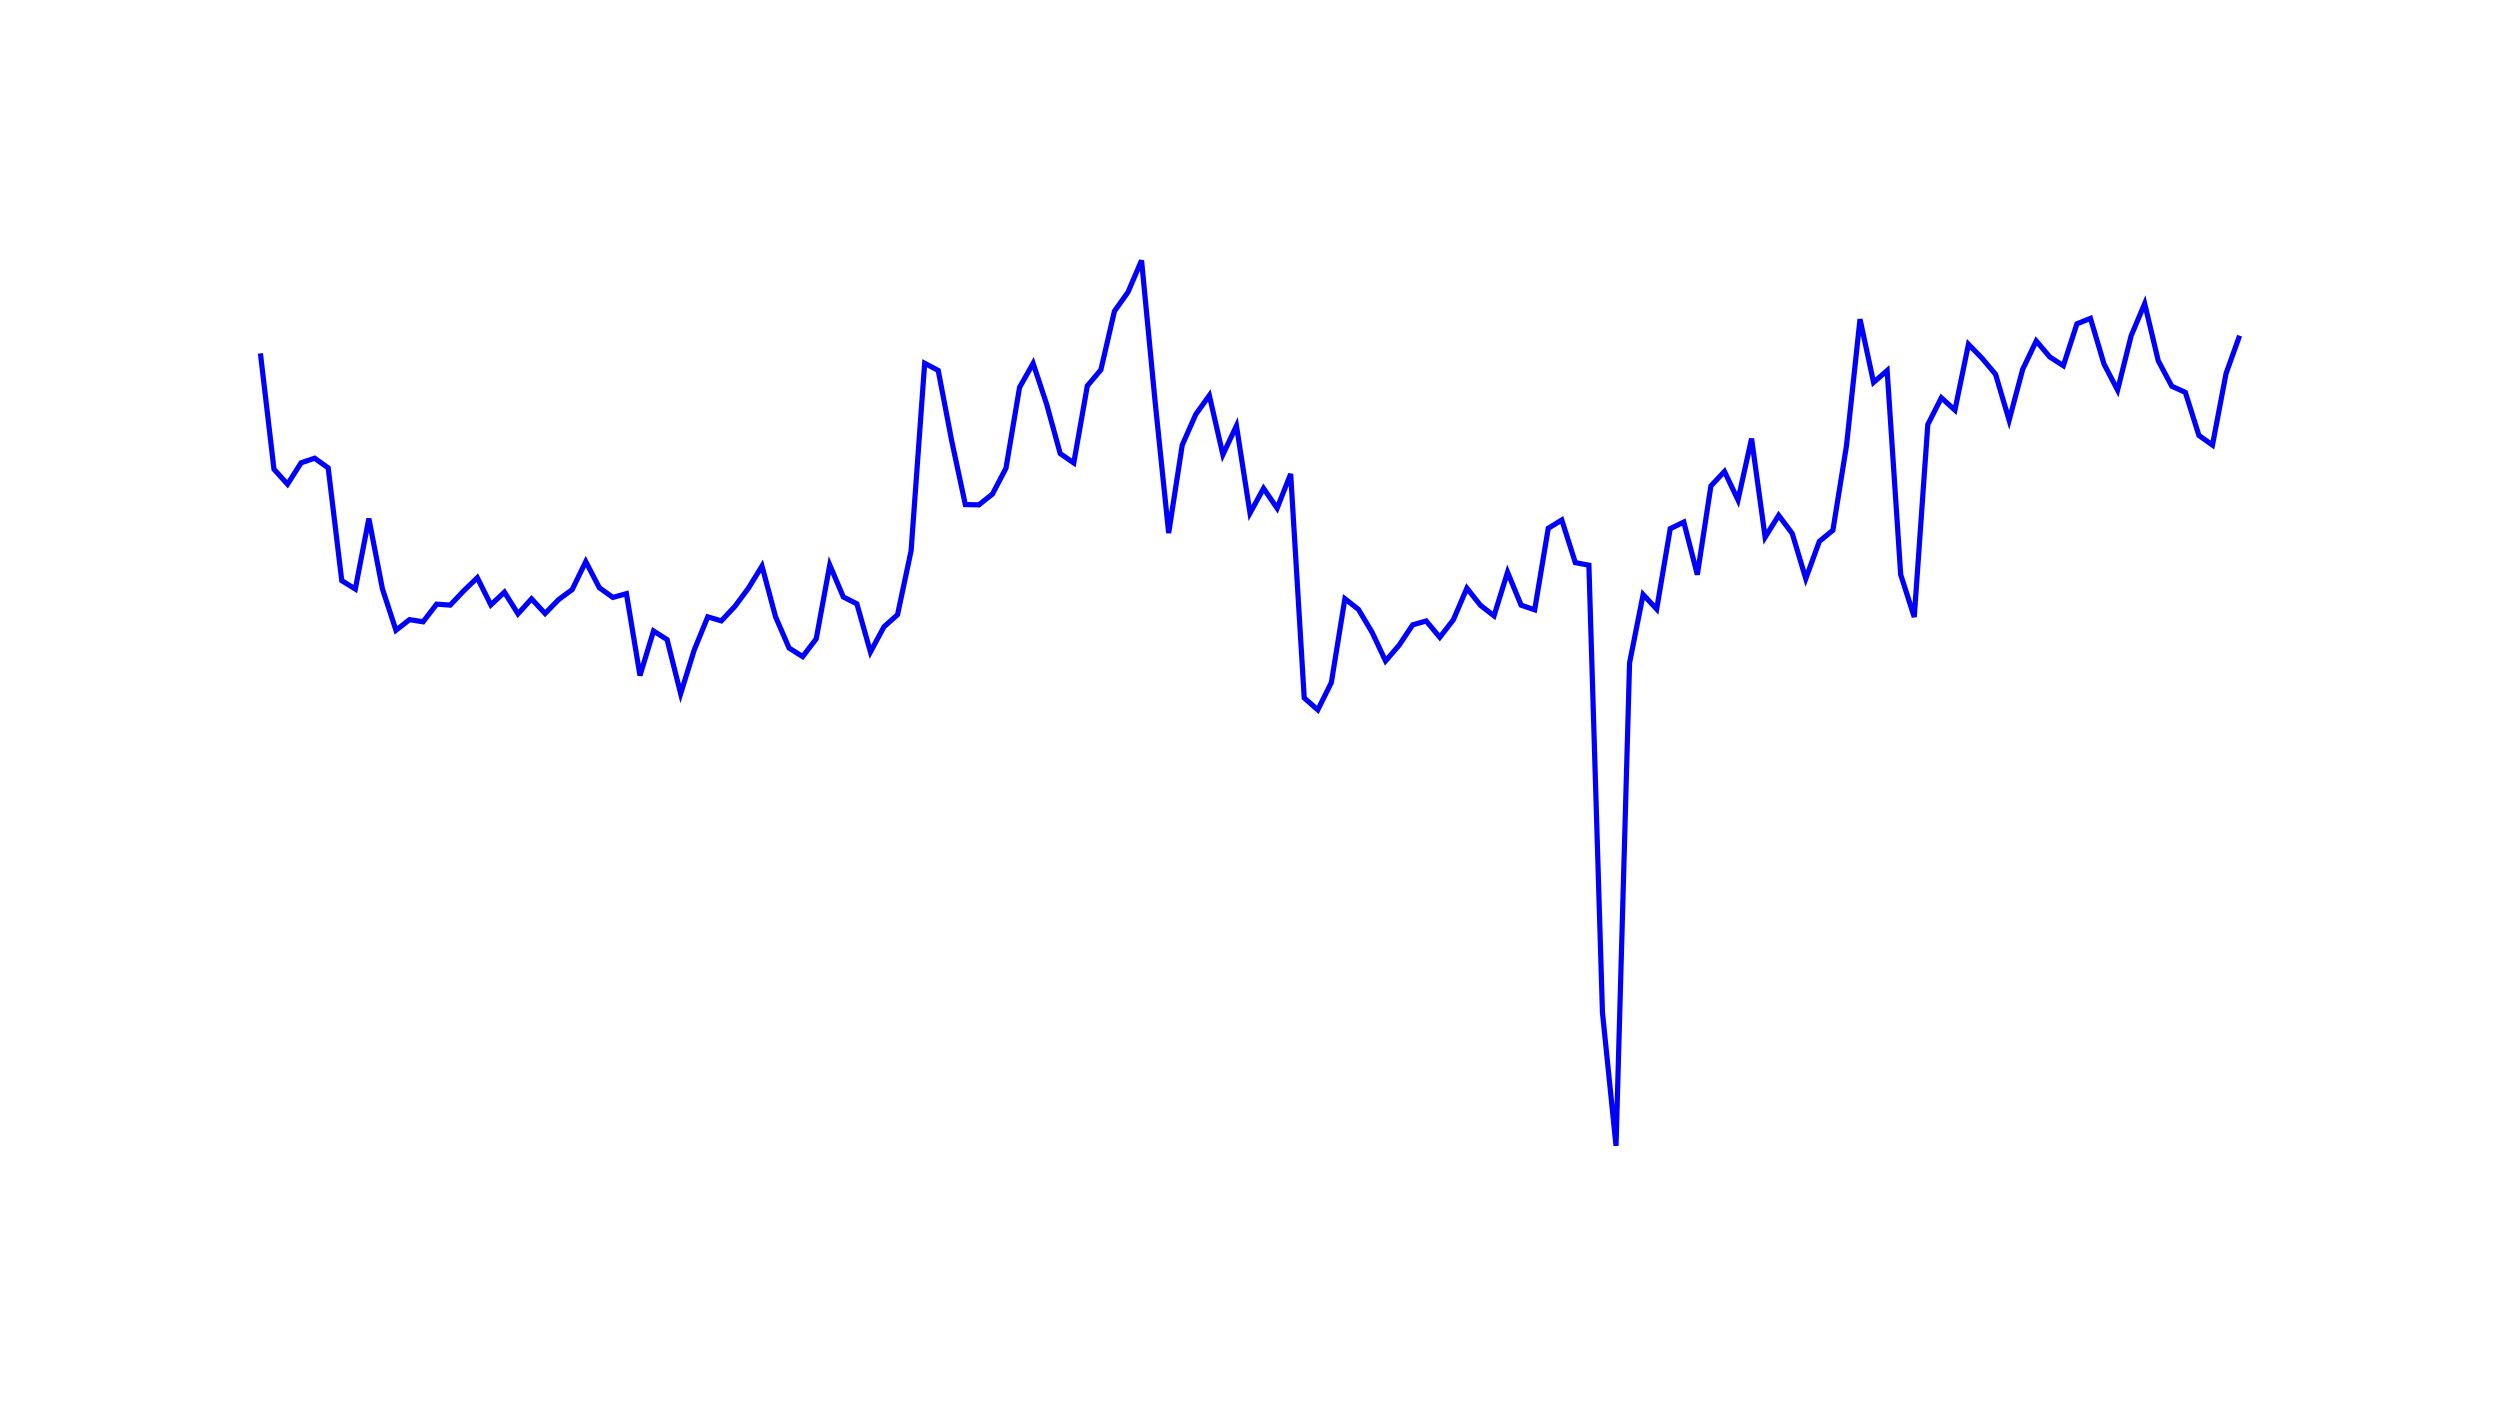
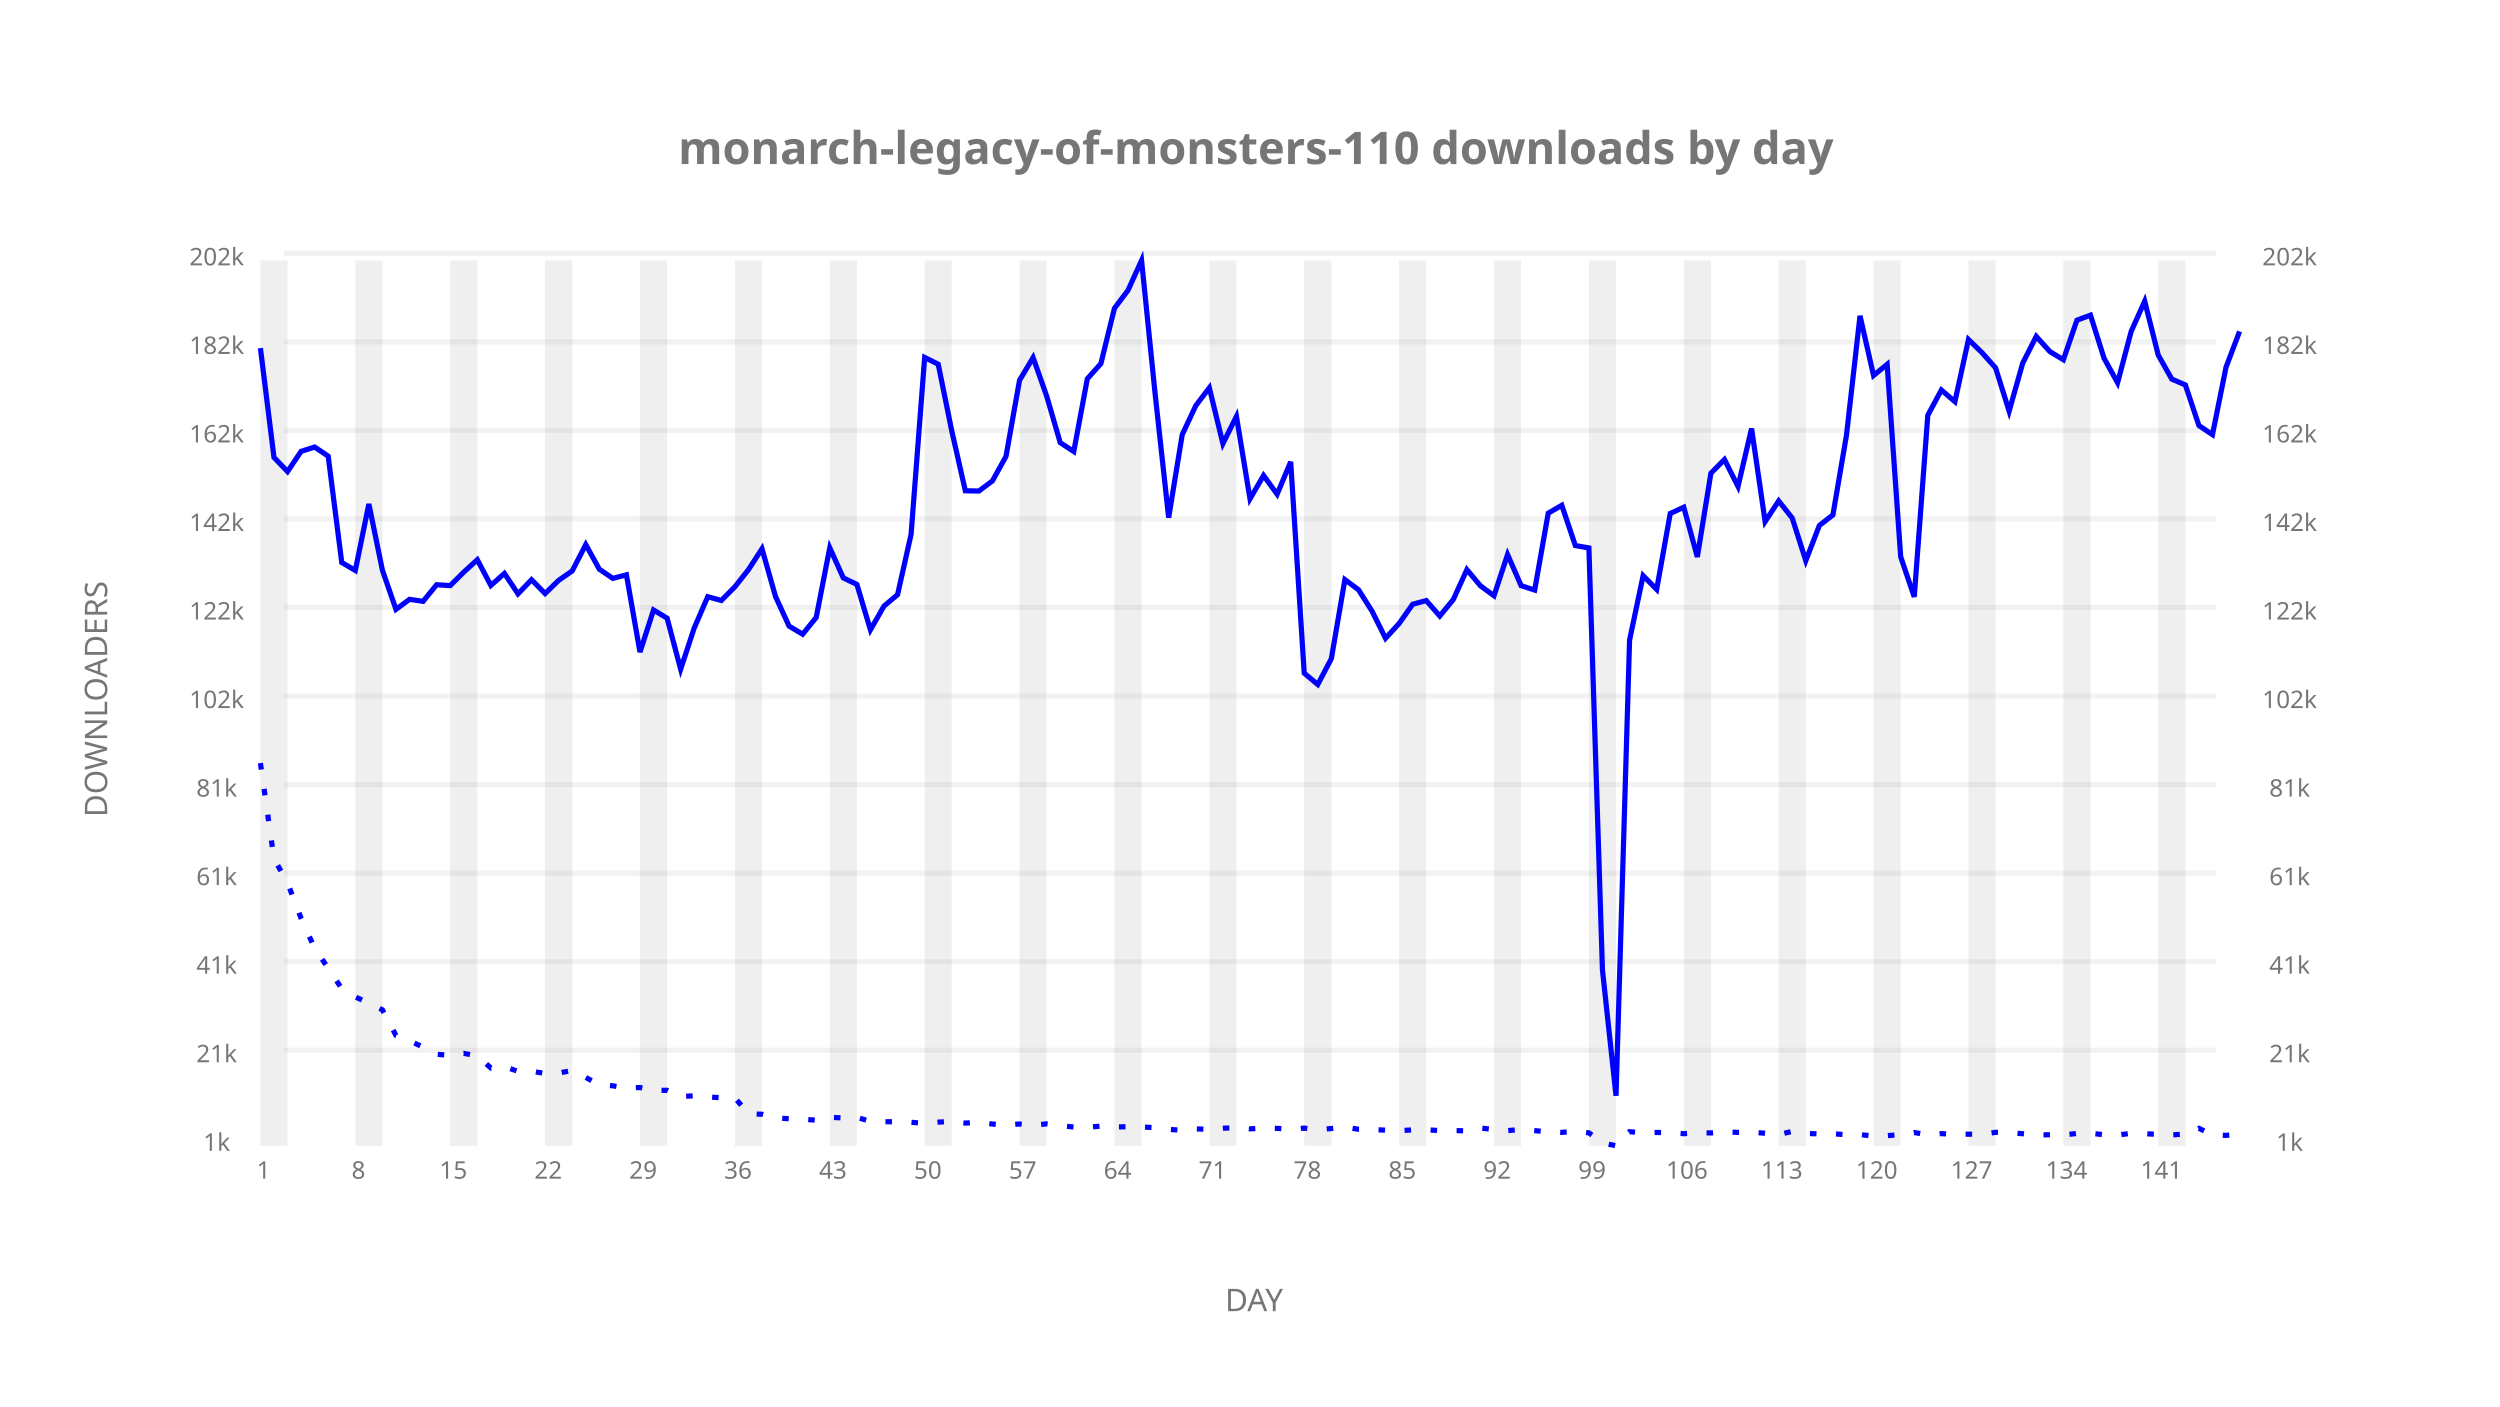
<svg xmlns="http://www.w3.org/2000/svg" xml:space="preserve" id="monarch-legacy-of-monsters-110-downloads-by-day-day" x="0px" y="0px" width="1920px" height="1080px" viewBox="0 0 1920 1080" enable-background="new 0 0 1920 1080" role="img">
+   <g id="annotations">
+     <text x="960" y="126" font-family="Atkinson Hyperlegible" font-size="26pt" text-anchor="middle" text-align="center" font-weight="600" font-style="normal" style="fill:rgb(118,118,118); fill-opacity:1; stroke:rgb(118,118,118); stroke-opacity:0; stroke-width:0.5"> monarch-legacy-of-monsters-110 downloads by day</text>
+     <g id="axes-lines">
+       <text x="960" y="1007" font-family="Atkinson Hyperlegible" font-size="18pt" text-anchor="middle" text-align="center" font-weight="500" font-style="normal" style="fill:rgb(118,118,118); fill-opacity:1; stroke:rgb(118,118,118); stroke-opacity:0; stroke-width:0.5"> DAY</text>
+       <text x="73" y="540" font-family="Atkinson Hyperlegible" font-size="18pt" text-anchor="middle" text-align="center" dominant-baseline="central" font-weight="500" font-style="normal" style="fill:rgb(118,118,118); fill-opacity:1; stroke:rgb(118,118,118); stroke-opacity:0; stroke-width:0.5" transform="rotate(-90,73,540)"> DOWNLOADERS</text>
+     </g>
+     <g id="tic-y-label-lines">
+       <line x1="218" y1="806.552" x2="1702" y2="806.552" style="fill:rgb(0,0,255); fill-opacity:0; stroke:rgb(242,242,242); stroke-opacity:1; stroke-width:4" />
+       <line x1="218" y1="738.552" x2="1702" y2="738.552" style="fill:rgb(0,0,255); fill-opacity:0; stroke:rgb(242,242,242); stroke-opacity:1; stroke-width:4" />
+       <line x1="218" y1="670.552" x2="1702" y2="670.552" style="fill:rgb(0,0,255); fill-opacity:0; stroke:rgb(242,242,242); stroke-opacity:1; stroke-width:4" />
+       <line x1="218" y1="602.552" x2="1702" y2="602.552" style="fill:rgb(0,0,255); fill-opacity:0; stroke:rgb(242,242,242); stroke-opacity:1; stroke-width:4" />
+       <line x1="218" y1="534.552" x2="1702" y2="534.552" style="fill:rgb(0,0,255); fill-opacity:0; stroke:rgb(242,242,242); stroke-opacity:1; stroke-width:4" />
+       <line x1="218" y1="466.552" x2="1702" y2="466.552" style="fill:rgb(0,0,255); fill-opacity:0; stroke:rgb(242,242,242); stroke-opacity:1; stroke-width:4" />
+       <line x1="218" y1="398.552" x2="1702" y2="398.552" style="fill:rgb(0,0,255); fill-opacity:0; stroke:rgb(242,242,242); stroke-opacity:1; stroke-width:4" />
+       <line x1="218" y1="330.552" x2="1702" y2="330.552" style="fill:rgb(0,0,255); fill-opacity:0; stroke:rgb(242,242,242); stroke-opacity:1; stroke-width:4" />
+       <line x1="218" y1="262.552" x2="1702" y2="262.552" style="fill:rgb(0,0,255); fill-opacity:0; stroke:rgb(242,242,242); stroke-opacity:1; stroke-width:4" />
+       <line x1="218" y1="194.552" x2="1702" y2="194.552" style="fill:rgb(0,0,255); fill-opacity:0; stroke:rgb(242,242,242); stroke-opacity:1; stroke-width:4" />
+     </g>
+     <g id="tic-x-labels">
+       <text x="200" y="898" font-family="Atkinson Hyperlegible" font-size="14pt" text-anchor="middle" text-align="center" dominant-baseline="central" font-weight="400" font-style="normal" style="fill:rgb(118,118,118); fill-opacity:1; stroke:rgb(118,118,118); stroke-opacity:0; stroke-width:0.5"> 1</text>
+       <text x="272.877" y="898" font-family="Atkinson Hyperlegible" font-size="14pt" text-anchor="middle" text-align="center" dominant-baseline="central" font-weight="400" font-style="normal" style="fill:rgb(118,118,118); fill-opacity:1; stroke:rgb(118,118,118); stroke-opacity:0; stroke-width:0.5"> 8</text>
+       <text x="345.753" y="898" font-family="Atkinson Hyperlegible" font-size="14pt" text-anchor="middle" text-align="center" dominant-baseline="central" font-weight="400" font-style="normal" style="fill:rgb(118,118,118); fill-opacity:1; stroke:rgb(118,118,118); stroke-opacity:0; stroke-width:0.5"> 15</text>
+       <text x="418.63" y="898" font-family="Atkinson Hyperlegible" font-size="14pt" text-anchor="middle" text-align="center" dominant-baseline="central" font-weight="400" font-style="normal" style="fill:rgb(118,118,118); fill-opacity:1; stroke:rgb(118,118,118); stroke-opacity:0; stroke-width:0.5"> 22</text>
+       <text x="491.507" y="898" font-family="Atkinson Hyperlegible" font-size="14pt" text-anchor="middle" text-align="center" dominant-baseline="central" font-weight="400" font-style="normal" style="fill:rgb(118,118,118); fill-opacity:1; stroke:rgb(118,118,118); stroke-opacity:0; stroke-width:0.5"> 29</text>
+       <text x="564.384" y="898" font-family="Atkinson Hyperlegible" font-size="14pt" text-anchor="middle" text-align="center" dominant-baseline="central" font-weight="400" font-style="normal" style="fill:rgb(118,118,118); fill-opacity:1; stroke:rgb(118,118,118); stroke-opacity:0; stroke-width:0.5"> 36</text>
+       <text x="637.26" y="898" font-family="Atkinson Hyperlegible" font-size="14pt" text-anchor="middle" text-align="center" dominant-baseline="central" font-weight="400" font-style="normal" style="fill:rgb(118,118,118); fill-opacity:1; stroke:rgb(118,118,118); stroke-opacity:0; stroke-width:0.5"> 43</text>
+       <text x="710.137" y="898" font-family="Atkinson Hyperlegible" font-size="14pt" text-anchor="middle" text-align="center" dominant-baseline="central" font-weight="400" font-style="normal" style="fill:rgb(118,118,118); fill-opacity:1; stroke:rgb(118,118,118); stroke-opacity:0; stroke-width:0.5"> 50</text>
+       <text x="783.014" y="898" font-family="Atkinson Hyperlegible" font-size="14pt" text-anchor="middle" text-align="center" dominant-baseline="central" font-weight="400" font-style="normal" style="fill:rgb(118,118,118); fill-opacity:1; stroke:rgb(118,118,118); stroke-opacity:0; stroke-width:0.5"> 57</text>
+       <text x="855.89" y="898" font-family="Atkinson Hyperlegible" font-size="14pt" text-anchor="middle" text-align="center" dominant-baseline="central" font-weight="400" font-style="normal" style="fill:rgb(118,118,118); fill-opacity:1; stroke:rgb(118,118,118); stroke-opacity:0; stroke-width:0.5"> 64</text>
+       <text x="928.767" y="898" font-family="Atkinson Hyperlegible" font-size="14pt" text-anchor="middle" text-align="center" dominant-baseline="central" font-weight="400" font-style="normal" style="fill:rgb(118,118,118); fill-opacity:1; stroke:rgb(118,118,118); stroke-opacity:0; stroke-width:0.5"> 71</text>
+       <text x="1001.644" y="898" font-family="Atkinson Hyperlegible" font-size="14pt" text-anchor="middle" text-align="center" dominant-baseline="central" font-weight="400" font-style="normal" style="fill:rgb(118,118,118); fill-opacity:1; stroke:rgb(118,118,118); stroke-opacity:0; stroke-width:0.5"> 78</text>
+       <text x="1074.521" y="898" font-family="Atkinson Hyperlegible" font-size="14pt" text-anchor="middle" text-align="center" dominant-baseline="central" font-weight="400" font-style="normal" style="fill:rgb(118,118,118); fill-opacity:1; stroke:rgb(118,118,118); stroke-opacity:0; stroke-width:0.5"> 85</text>
+       <text x="1147.397" y="898" font-family="Atkinson Hyperlegible" font-size="14pt" text-anchor="middle" text-align="center" dominant-baseline="central" font-weight="400" font-style="normal" style="fill:rgb(118,118,118); fill-opacity:1; stroke:rgb(118,118,118); stroke-opacity:0; stroke-width:0.5"> 92</text>
+       <text x="1220.274" y="898" font-family="Atkinson Hyperlegible" font-size="14pt" text-anchor="middle" text-align="center" dominant-baseline="central" font-weight="400" font-style="normal" style="fill:rgb(118,118,118); fill-opacity:1; stroke:rgb(118,118,118); stroke-opacity:0; stroke-width:0.5"> 99</text>
+       <text x="1293.151" y="898" font-family="Atkinson Hyperlegible" font-size="14pt" text-anchor="middle" text-align="center" dominant-baseline="central" font-weight="400" font-style="normal" style="fill:rgb(118,118,118); fill-opacity:1; stroke:rgb(118,118,118); stroke-opacity:0; stroke-width:0.5"> 106</text>
+       <text x="1366.027" y="898" font-family="Atkinson Hyperlegible" font-size="14pt" text-anchor="middle" text-align="center" dominant-baseline="central" font-weight="400" font-style="normal" style="fill:rgb(118,118,118); fill-opacity:1; stroke:rgb(118,118,118); stroke-opacity:0; stroke-width:0.5"> 113</text>
+       <text x="1438.904" y="898" font-family="Atkinson Hyperlegible" font-size="14pt" text-anchor="middle" text-align="center" dominant-baseline="central" font-weight="400" font-style="normal" style="fill:rgb(118,118,118); fill-opacity:1; stroke:rgb(118,118,118); stroke-opacity:0; stroke-width:0.5"> 120</text>
+       <text x="1511.781" y="898" font-family="Atkinson Hyperlegible" font-size="14pt" text-anchor="middle" text-align="center" dominant-baseline="central" font-weight="400" font-style="normal" style="fill:rgb(118,118,118); fill-opacity:1; stroke:rgb(118,118,118); stroke-opacity:0; stroke-width:0.5"> 127</text>
+       <text x="1584.658" y="898" font-family="Atkinson Hyperlegible" font-size="14pt" text-anchor="middle" text-align="center" dominant-baseline="central" font-weight="400" font-style="normal" style="fill:rgb(118,118,118); fill-opacity:1; stroke:rgb(118,118,118); stroke-opacity:0; stroke-width:0.5"> 134</text>
+       <text x="1657.534" y="898" font-family="Atkinson Hyperlegible" font-size="14pt" text-anchor="middle" text-align="center" dominant-baseline="central" font-weight="400" font-style="normal" style="fill:rgb(118,118,118); fill-opacity:1; stroke:rgb(118,118,118); stroke-opacity:0; stroke-width:0.5"> 141</text>
+     </g>
+     <g id="tic-y-labels">
+       <text x="164" y="876.552" font-family="Atkinson Hyperlegible" font-size="14pt" text-anchor="middle" text-align="center" dominant-baseline="central" font-weight="400" font-style="normal" style="fill:rgb(118,118,118); fill-opacity:1; stroke:rgb(118,118,118); stroke-opacity:0; stroke-width:0.5"> 1k</text>
+       <text x="1756" y="876.552" font-family="Atkinson Hyperlegible" font-size="14pt" text-anchor="middle" text-align="center" dominant-baseline="central" font-weight="400" font-style="normal" style="fill:rgb(118,118,118); fill-opacity:1; stroke:rgb(118,118,118); stroke-opacity:0; stroke-width:0.5"> 1k</text>
+       <text x="164" y="808.552" font-family="Atkinson Hyperlegible" font-size="14pt" text-anchor="middle" text-align="center" dominant-baseline="central" font-weight="400" font-style="normal" style="fill:rgb(118,118,118); fill-opacity:1; stroke:rgb(118,118,118); stroke-opacity:0; stroke-width:0.5"> 21k</text>
+       <text x="1756" y="808.552" font-family="Atkinson Hyperlegible" font-size="14pt" text-anchor="middle" text-align="center" dominant-baseline="central" font-weight="400" font-style="normal" style="fill:rgb(118,118,118); fill-opacity:1; stroke:rgb(118,118,118); stroke-opacity:0; stroke-width:0.5"> 21k</text>
+       <text x="164" y="740.552" font-family="Atkinson Hyperlegible" font-size="14pt" text-anchor="middle" text-align="center" dominant-baseline="central" font-weight="400" font-style="normal" style="fill:rgb(118,118,118); fill-opacity:1; stroke:rgb(118,118,118); stroke-opacity:0; stroke-width:0.5"> 41k</text>
+       <text x="1756" y="740.552" font-family="Atkinson Hyperlegible" font-size="14pt" text-anchor="middle" text-align="center" dominant-baseline="central" font-weight="400" font-style="normal" style="fill:rgb(118,118,118); fill-opacity:1; stroke:rgb(118,118,118); stroke-opacity:0; stroke-width:0.5"> 41k</text>
+       <text x="164" y="672.552" font-family="Atkinson Hyperlegible" font-size="14pt" text-anchor="middle" text-align="center" dominant-baseline="central" font-weight="400" font-style="normal" style="fill:rgb(118,118,118); fill-opacity:1; stroke:rgb(118,118,118); stroke-opacity:0; stroke-width:0.5"> 61k</text>
+       <text x="1756" y="672.552" font-family="Atkinson Hyperlegible" font-size="14pt" text-anchor="middle" text-align="center" dominant-baseline="central" font-weight="400" font-style="normal" style="fill:rgb(118,118,118); fill-opacity:1; stroke:rgb(118,118,118); stroke-opacity:0; stroke-width:0.5"> 61k</text>
+       <text x="164" y="604.552" font-family="Atkinson Hyperlegible" font-size="14pt" text-anchor="middle" text-align="center" dominant-baseline="central" font-weight="400" font-style="normal" style="fill:rgb(118,118,118); fill-opacity:1; stroke:rgb(118,118,118); stroke-opacity:0; stroke-width:0.5"> 81k</text>
+       <text x="1756" y="604.552" font-family="Atkinson Hyperlegible" font-size="14pt" text-anchor="middle" text-align="center" dominant-baseline="central" font-weight="400" font-style="normal" style="fill:rgb(118,118,118); fill-opacity:1; stroke:rgb(118,118,118); stroke-opacity:0; stroke-width:0.5"> 81k</text>
+       <text x="164" y="536.552" font-family="Atkinson Hyperlegible" font-size="14pt" text-anchor="middle" text-align="center" dominant-baseline="central" font-weight="400" font-style="normal" style="fill:rgb(118,118,118); fill-opacity:1; stroke:rgb(118,118,118); stroke-opacity:0; stroke-width:0.5"> 102k</text>
+       <text x="1756" y="536.552" font-family="Atkinson Hyperlegible" font-size="14pt" text-anchor="middle" text-align="center" dominant-baseline="central" font-weight="400" font-style="normal" style="fill:rgb(118,118,118); fill-opacity:1; stroke:rgb(118,118,118); stroke-opacity:0; stroke-width:0.5"> 102k</text>
+       <text x="164" y="468.552" font-family="Atkinson Hyperlegible" font-size="14pt" text-anchor="middle" text-align="center" dominant-baseline="central" font-weight="400" font-style="normal" style="fill:rgb(118,118,118); fill-opacity:1; stroke:rgb(118,118,118); stroke-opacity:0; stroke-width:0.5"> 122k</text>
+       <text x="1756" y="468.552" font-family="Atkinson Hyperlegible" font-size="14pt" text-anchor="middle" text-align="center" dominant-baseline="central" font-weight="400" font-style="normal" style="fill:rgb(118,118,118); fill-opacity:1; stroke:rgb(118,118,118); stroke-opacity:0; stroke-width:0.5"> 122k</text>
+       <text x="164" y="400.552" font-family="Atkinson Hyperlegible" font-size="14pt" text-anchor="middle" text-align="center" dominant-baseline="central" font-weight="400" font-style="normal" style="fill:rgb(118,118,118); fill-opacity:1; stroke:rgb(118,118,118); stroke-opacity:0; stroke-width:0.5"> 142k</text>
+       <text x="1756" y="400.552" font-family="Atkinson Hyperlegible" font-size="14pt" text-anchor="middle" text-align="center" dominant-baseline="central" font-weight="400" font-style="normal" style="fill:rgb(118,118,118); fill-opacity:1; stroke:rgb(118,118,118); stroke-opacity:0; stroke-width:0.5"> 142k</text>
+       <text x="164" y="332.552" font-family="Atkinson Hyperlegible" font-size="14pt" text-anchor="middle" text-align="center" dominant-baseline="central" font-weight="400" font-style="normal" style="fill:rgb(118,118,118); fill-opacity:1; stroke:rgb(118,118,118); stroke-opacity:0; stroke-width:0.5"> 162k</text>
+       <text x="1756" y="332.552" font-family="Atkinson Hyperlegible" font-size="14pt" text-anchor="middle" text-align="center" dominant-baseline="central" font-weight="400" font-style="normal" style="fill:rgb(118,118,118); fill-opacity:1; stroke:rgb(118,118,118); stroke-opacity:0; stroke-width:0.5"> 162k</text>
+       <text x="164" y="264.552" font-family="Atkinson Hyperlegible" font-size="14pt" text-anchor="middle" text-align="center" dominant-baseline="central" font-weight="400" font-style="normal" style="fill:rgb(118,118,118); fill-opacity:1; stroke:rgb(118,118,118); stroke-opacity:0; stroke-width:0.5"> 182k</text>
+       <text x="1756" y="264.552" font-family="Atkinson Hyperlegible" font-size="14pt" text-anchor="middle" text-align="center" dominant-baseline="central" font-weight="400" font-style="normal" style="fill:rgb(118,118,118); fill-opacity:1; stroke:rgb(118,118,118); stroke-opacity:0; stroke-width:0.5"> 182k</text>
+       <text x="164" y="196.552" font-family="Atkinson Hyperlegible" font-size="14pt" text-anchor="middle" text-align="center" dominant-baseline="central" font-weight="400" font-style="normal" style="fill:rgb(118,118,118); fill-opacity:1; stroke:rgb(118,118,118); stroke-opacity:0; stroke-width:0.5"> 202k</text>
+       <text x="1756" y="196.552" font-family="Atkinson Hyperlegible" font-size="14pt" text-anchor="middle" text-align="center" dominant-baseline="central" font-weight="400" font-style="normal" style="fill:rgb(118,118,118); fill-opacity:1; stroke:rgb(118,118,118); stroke-opacity:0; stroke-width:0.5"> 202k</text>
+     </g>
+   </g>
+   <g id="weekend-bands-monarch-legacy-of-monsters-110 downloads by day">
+     <rect x="200" y="200" width="20.822" height="680" style="fill:rgb(148,148,148); fill-opacity:0.15; stroke:rgb(148,148,148); stroke-opacity:0; stroke-width:0" />
+     <rect x="272.877" y="200" width="20.822" height="680" style="fill:rgb(148,148,148); fill-opacity:0.15; stroke:rgb(148,148,148); stroke-opacity:0; stroke-width:0" />
+     <rect x="345.753" y="200" width="20.822" height="680" style="fill:rgb(148,148,148); fill-opacity:0.15; stroke:rgb(148,148,148); stroke-opacity:0; stroke-width:0" />
+     <rect x="418.63" y="200" width="20.822" height="680" style="fill:rgb(148,148,148); fill-opacity:0.15; stroke:rgb(148,148,148); stroke-opacity:0; stroke-width:0" />
+     <rect x="491.507" y="200" width="20.822" height="680" style="fill:rgb(148,148,148); fill-opacity:0.15; stroke:rgb(148,148,148); stroke-opacity:0; stroke-width:0" />
+     <rect x="564.384" y="200" width="20.822" height="680" style="fill:rgb(148,148,148); fill-opacity:0.15; stroke:rgb(148,148,148); stroke-opacity:0; stroke-width:0" />
+     <rect x="637.26" y="200" width="20.822" height="680" style="fill:rgb(148,148,148); fill-opacity:0.15; stroke:rgb(148,148,148); stroke-opacity:0; stroke-width:0" />
+     <rect x="710.137" y="200" width="20.822" height="680" style="fill:rgb(148,148,148); fill-opacity:0.15; stroke:rgb(148,148,148); stroke-opacity:0; stroke-width:0" />
+     <rect x="783.014" y="200" width="20.822" height="680" style="fill:rgb(148,148,148); fill-opacity:0.15; stroke:rgb(148,148,148); stroke-opacity:0; stroke-width:0" />
+     <rect x="855.89" y="200" width="20.822" height="680" style="fill:rgb(148,148,148); fill-opacity:0.15; stroke:rgb(148,148,148); stroke-opacity:0; stroke-width:0" />
+     <rect x="928.767" y="200" width="20.822" height="680" style="fill:rgb(148,148,148); fill-opacity:0.15; stroke:rgb(148,148,148); stroke-opacity:0; stroke-width:0" />
+     <rect x="1001.644" y="200" width="20.822" height="680" style="fill:rgb(148,148,148); fill-opacity:0.15; stroke:rgb(148,148,148); stroke-opacity:0; stroke-width:0" />
+     <rect x="1074.521" y="200" width="20.822" height="680" style="fill:rgb(148,148,148); fill-opacity:0.15; stroke:rgb(148,148,148); stroke-opacity:0; stroke-width:0" />
+     <rect x="1147.397" y="200" width="20.822" height="680" style="fill:rgb(148,148,148); fill-opacity:0.15; stroke:rgb(148,148,148); stroke-opacity:0; stroke-width:0" />
+     <rect x="1220.274" y="200" width="20.822" height="680" style="fill:rgb(148,148,148); fill-opacity:0.15; stroke:rgb(148,148,148); stroke-opacity:0; stroke-width:0" />
+     <rect x="1293.151" y="200" width="20.822" height="680" style="fill:rgb(148,148,148); fill-opacity:0.15; stroke:rgb(148,148,148); stroke-opacity:0; stroke-width:0" />
+     <rect x="1366.027" y="200" width="20.822" height="680" style="fill:rgb(148,148,148); fill-opacity:0.15; stroke:rgb(148,148,148); stroke-opacity:0; stroke-width:0" />
+     <rect x="1438.904" y="200" width="20.822" height="680" style="fill:rgb(148,148,148); fill-opacity:0.15; stroke:rgb(148,148,148); stroke-opacity:0; stroke-width:0" />
+     <rect x="1511.781" y="200" width="20.822" height="680" style="fill:rgb(148,148,148); fill-opacity:0.15; stroke:rgb(148,148,148); stroke-opacity:0; stroke-width:0" />
+     <rect x="1584.658" y="200" width="20.822" height="680" style="fill:rgb(148,148,148); fill-opacity:0.15; stroke:rgb(148,148,148); stroke-opacity:0; stroke-width:0" />
+     <rect x="1657.534" y="200" width="20.822" height="680" style="fill:rgb(148,148,148); fill-opacity:0.15; stroke:rgb(148,148,148); stroke-opacity:0; stroke-width:0" />
+   </g>
  <g id="polyline-monarch-legacy-of-monsters-110 downloads by day">
-     <polyline points="200,271.388 210.411,360.371 220.822,371.864 231.233,355.437 241.644,351.901 252.055,359.368 262.466,445.907 272.877,452.377 283.288,398.254 293.699,452.259 304.11,484.055 314.521,475.894 324.932,477.527 335.342,463.992 345.753,464.73 356.164,453.742 366.575,443.678 376.986,464.569 387.397,454.785 397.808,471.419 408.219,459.926 418.63,471.168 429.041,460.456 439.452,452.778 449.863,431.325 460.274,451.349 470.685,458.822 481.096,455.938 491.507,518.821 501.918,484.582 512.329,491.22 522.74,532.743 533.151,499.228 543.562,473.744 553.973,476.829 564.384,465.712 574.795,451.739 585.205,434.75 595.616,473.669 606.027,497.687 616.438,504.272 626.849,490.636 637.26,433.948 647.671,458.464 658.082,463.734 668.493,500.721 678.904,481.382 689.315,472.107 699.726,422.942 710.137,278.983 720.548,284.494 730.959,338.839 741.37,387.506 751.781,387.724 762.192,379.47 772.603,359.504 783.014,297.531 793.425,279.091 803.836,310.443 814.247,348.337 824.658,355.559 835.068,296.345 845.479,283.999 855.89,238.99 866.301,224.337 876.712,200 887.123,308.551 897.534,409.403 907.945,341.841 918.356,318.228 928.767,303.7 939.178,349.135 949.589,326.995 960,394.062 970.411,375.081 980.822,390.315 991.233,363.968 1001.64,536.004 1012.05,545.207 1022.47,524.209 1032.88,459.84 1043.29,468.037 1053.7,485.481 1064.11,507.597 1074.52,495.545 1084.93,479.888 1095.34,476.915 1105.75,489.458 1116.16,476.005 1126.58,451.704 1136.99,464.884 1147.4,472.963 1157.81,439.44 1168.22,464.766 1178.63,468.334 1189.04,405.785 1199.45,399.35 1209.86,432.117 1220.27,434.059 1230.68,777.557 1241.1,880 1251.51,509.076 1261.92,456.612 1272.33,467.79 1282.74,406.025 1293.15,400.934 1303.56,441.35 1313.97,373.225 1324.38,362.094 1334.79,383.998 1345.21,336.84 1355.62,412.595 1366.03,395.785 1376.44,409.765 1386.85,444.427 1397.26,415.777 1407.67,407.21 1418.08,342.404 1428.49,245.12 1438.9,293.69 1449.32,284.569 1459.73,441.292 1470.14,473.884 1480.55,326.052 1490.96,305.506 1501.37,314.964 1511.78,264.406 1522.19,275.114 1532.6,287.478 1543.01,322.699 1553.42,283.684 1563.84,261.869 1574.25,274.154 1584.66,280.861 1595.07,248.699 1605.48,244.532 1615.89,279.603 1626.3,299.605 1636.71,257.892 1647.12,233.186 1657.53,277.081 1667.95,296.621 1678.36,301.354 1688.77,334.425 1699.18,341.809 1709.59,286.93 1720,257.799 " style="fill:rgb(0,0,255); fill-opacity:0; stroke:rgb(0,0,255); stroke-opacity:1; stroke-width:4" />
+     <polyline points="200,267.352 210.411,351.303 220.822,362.146 231.233,346.649 241.644,343.312 252.055,350.357 262.466,432.003 272.877,438.107 283.288,387.044 293.699,437.996 304.11,467.994 314.521,460.294 324.932,461.835 335.342,449.065 345.753,449.762 356.164,439.395 366.575,429.9 376.986,449.61 387.397,440.379 397.808,456.072 408.219,445.229 418.63,455.836 429.041,445.729 439.452,438.486 449.863,418.246 460.274,437.137 470.685,444.188 481.096,441.467 491.507,500.794 501.918,468.491 512.329,474.754 522.74,513.929 533.151,482.309 543.562,458.266 553.973,461.176 564.384,450.688 574.795,437.505 585.205,421.477 595.616,458.195 606.027,480.855 616.438,487.068 626.849,474.203 637.26,420.72 647.671,443.85 658.082,448.822 668.493,483.718 678.904,465.472 689.315,456.721 699.726,410.336 710.137,274.517 720.548,279.716 730.959,330.989 741.37,376.904 751.781,377.11 762.192,369.322 772.603,350.485 783.014,292.016 793.425,274.619 803.836,304.198 814.247,339.949 824.658,346.764 835.068,290.897 845.479,279.25 855.89,236.786 866.301,222.961 876.712,200 887.123,302.413 897.534,397.563 907.945,333.821 918.356,311.543 928.767,297.837 939.178,340.703 949.589,319.814 960,383.089 970.411,365.182 980.822,379.554 991.233,354.697 1001.64,517.005 1012.05,525.689 1022.47,505.878 1032.88,445.148 1043.29,452.882 1053.7,469.339 1064.11,490.204 1074.52,478.834 1084.93,464.063 1095.34,461.257 1105.75,473.091 1116.16,460.399 1126.58,437.472 1136.99,449.907 1147.4,457.529 1157.81,425.902 1168.22,449.796 1178.63,453.162 1189.04,394.149 1199.45,388.078 1209.86,418.993 1220.27,420.825 1230.68,744.901 1241.1,841.551 1251.51,491.6 1261.92,442.102 1272.33,452.648 1282.74,394.376 1293.15,389.572 1303.56,427.703 1313.97,363.431 1324.38,352.929 1334.79,373.595 1345.21,329.103 1355.62,400.575 1366.03,384.715 1376.44,397.904 1386.85,430.607 1397.26,403.576 1407.67,395.494 1418.08,334.352 1428.49,242.569 1438.9,288.393 1449.32,279.787 1459.73,427.649 1470.14,458.398 1480.55,318.925 1490.96,299.54 1501.37,308.464 1511.78,260.764 1522.19,270.867 1532.6,282.532 1543.01,315.761 1553.42,278.952 1563.84,258.371 1574.25,269.961 1584.66,276.289 1595.07,245.946 1605.48,242.015 1615.89,275.102 1626.3,293.973 1636.71,254.619 1647.12,231.31 1657.53,272.723 1667.95,291.158 1678.36,295.623 1688.77,326.824 1699.18,333.791 1709.59,282.015 1720,254.531 " style="fill:rgb(0,0,255); fill-opacity:0; stroke:rgb(0,0,255); stroke-opacity:1; stroke-width:4" />
+   </g>
+   <g id="polyline-monarch-legacy-of-monsters-110 downloads by day uploaders">
+     <polyline points="200,586.067 210.411,659.408 220.822,677.996 231.233,705.259 241.644,728.247 252.055,743.59 262.466,759.267 272.877,765.648 283.288,770.434 293.699,775.552 304.11,795.217 314.521,799.432 324.932,804.147 335.342,809.718 345.753,810.495 356.164,809.005 366.575,810.901 376.986,820.23 387.397,819.074 397.808,822.849 408.219,822.65 418.63,824.475 429.041,824.063 439.452,822.136 449.863,827.494 460.274,833.189 470.685,833.902 481.096,835.677 491.507,835.2 501.918,837.441 512.329,837.343 522.74,842.231 533.151,841.535 543.562,842.407 553.973,843.116 564.384,843.062 574.795,855.454 585.205,855.741 595.616,858.469 606.027,859.229 616.438,859.621 626.849,860.287 637.26,858.138 647.671,858.55 658.082,858.151 668.493,861.183 678.904,861.501 689.315,861.494 699.726,861.91 710.137,862.785 720.548,861.805 730.959,861.271 741.37,862.525 751.781,861.944 762.192,863.255 772.603,864.097 783.014,863.238 793.425,864.272 803.836,863.123 814.247,864.506 824.658,865.574 835.068,865.75 845.479,864.857 855.89,865.51 866.301,865.334 876.712,865.537 887.123,866.027 897.534,867.372 907.945,868.014 918.356,866.966 928.767,867.362 939.178,866.513 949.589,865.962 960,866.97 970.411,866.365 980.822,866.601 991.233,867.206 1001.64,866.405 1012.05,867.598 1022.47,866.699 1032.88,865.614 1043.29,867.267 1053.7,867.45 1064.11,867.984 1074.52,868.352 1084.93,867.764 1095.34,867.612 1105.75,868.318 1116.16,868.244 1126.58,868.494 1136.99,866.341 1147.4,867.453 1157.81,868.298 1168.22,867.446 1178.63,868.318 1189.04,869.288 1199.45,869.677 1209.86,868.836 1220.27,870.029 1230.68,877.644 1241.1,880 1251.51,869.133 1261.92,870.029 1272.33,869.731 1282.74,869.971 1293.15,870.664 1303.56,869.904 1313.97,870.106 1324.38,869.245 1334.79,869.674 1345.21,869.501 1355.62,870.326 1366.03,871.438 1376.44,868.846 1386.85,870.526 1397.26,870.793 1407.67,870.715 1418.08,871.486 1428.49,871.364 1438.9,872.554 1449.32,872.192 1459.73,871.364 1470.14,869.775 1480.55,871.529 1490.96,870.62 1501.37,871.276 1511.78,871.043 1522.19,871.148 1532.6,869.616 1543.01,869.941 1553.42,870.701 1563.84,871.644 1574.25,871.506 1584.66,871.624 1595.07,870.499 1605.48,870.282 1615.89,871.509 1626.3,871.78 1636.71,870.34 1647.12,870.654 1657.53,871.269 1667.95,871.658 1678.36,870.857 1688.77,866.568 1699.18,871.55 1709.59,871.976 1720,870.968 " stroke-dasharray="5 15" style="fill:rgb(0,0,255); fill-opacity:0; stroke:rgb(0,0,255); stroke-opacity:1; stroke-width:4" />
  </g>
</svg>
